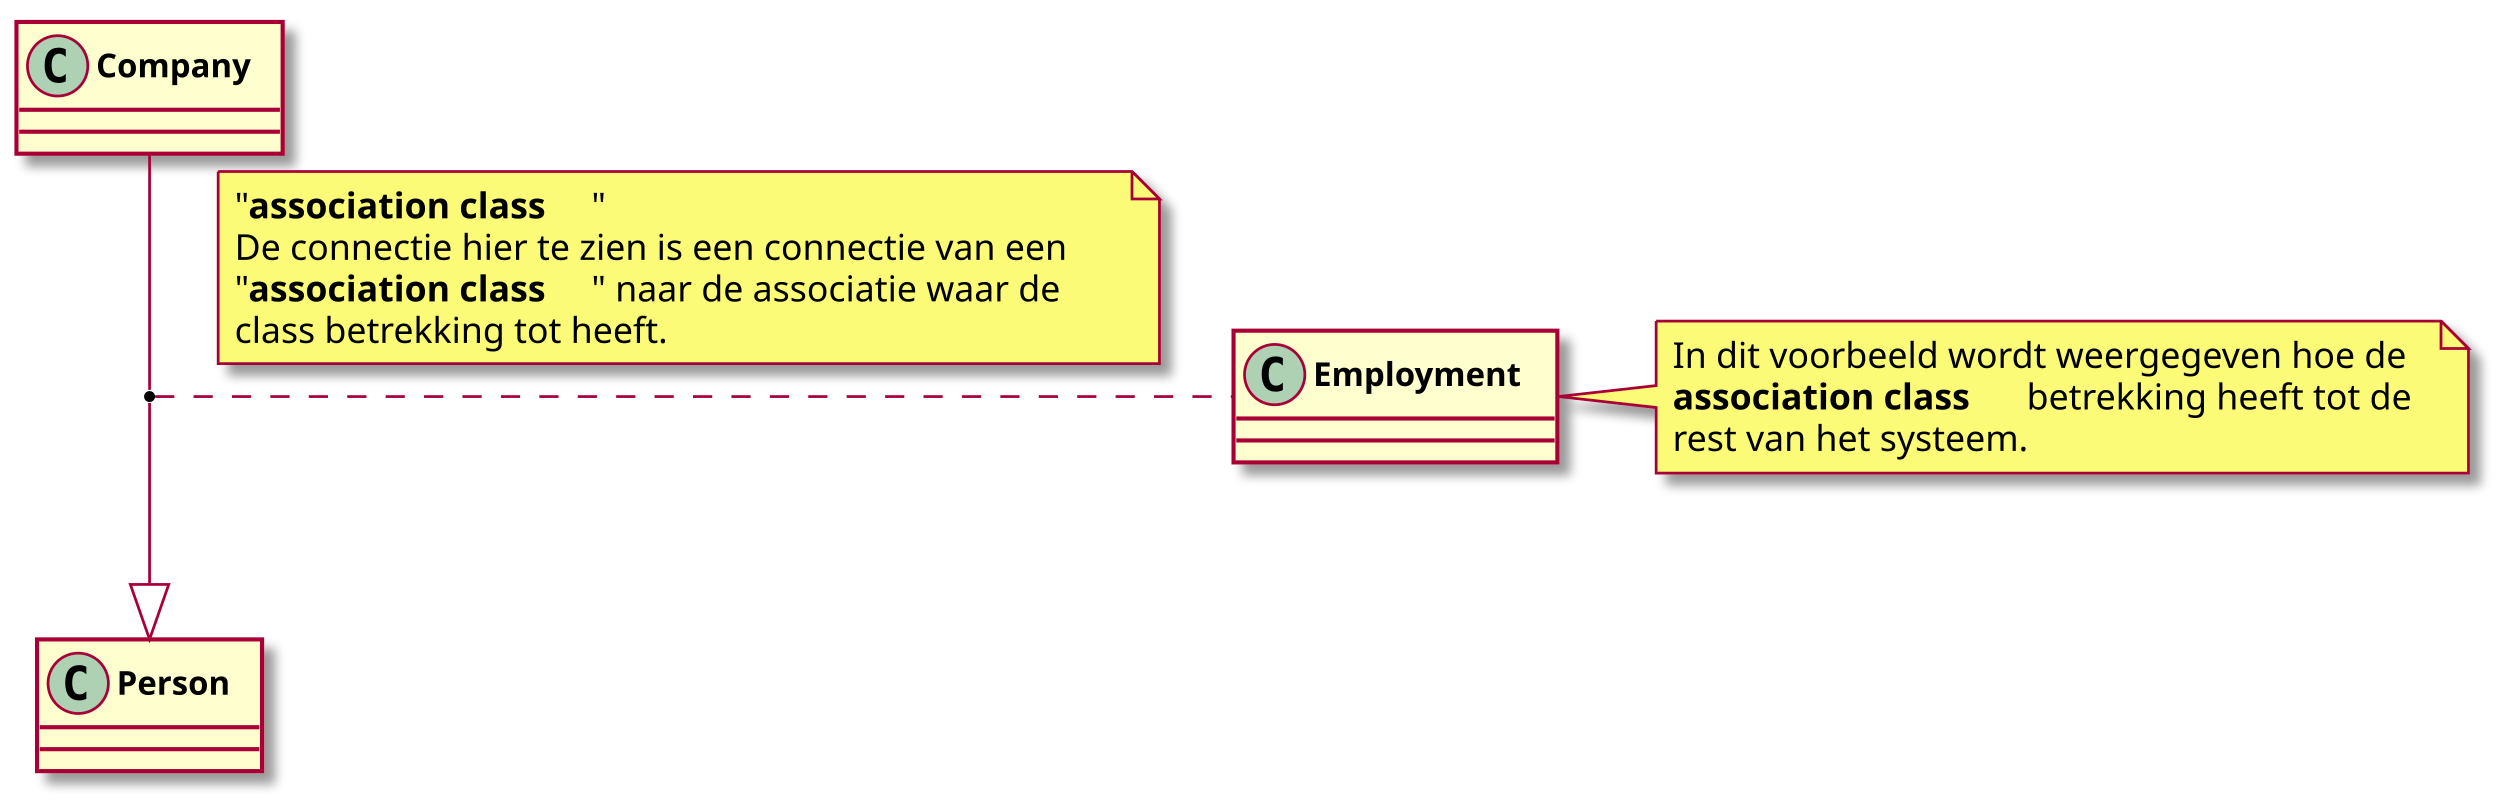
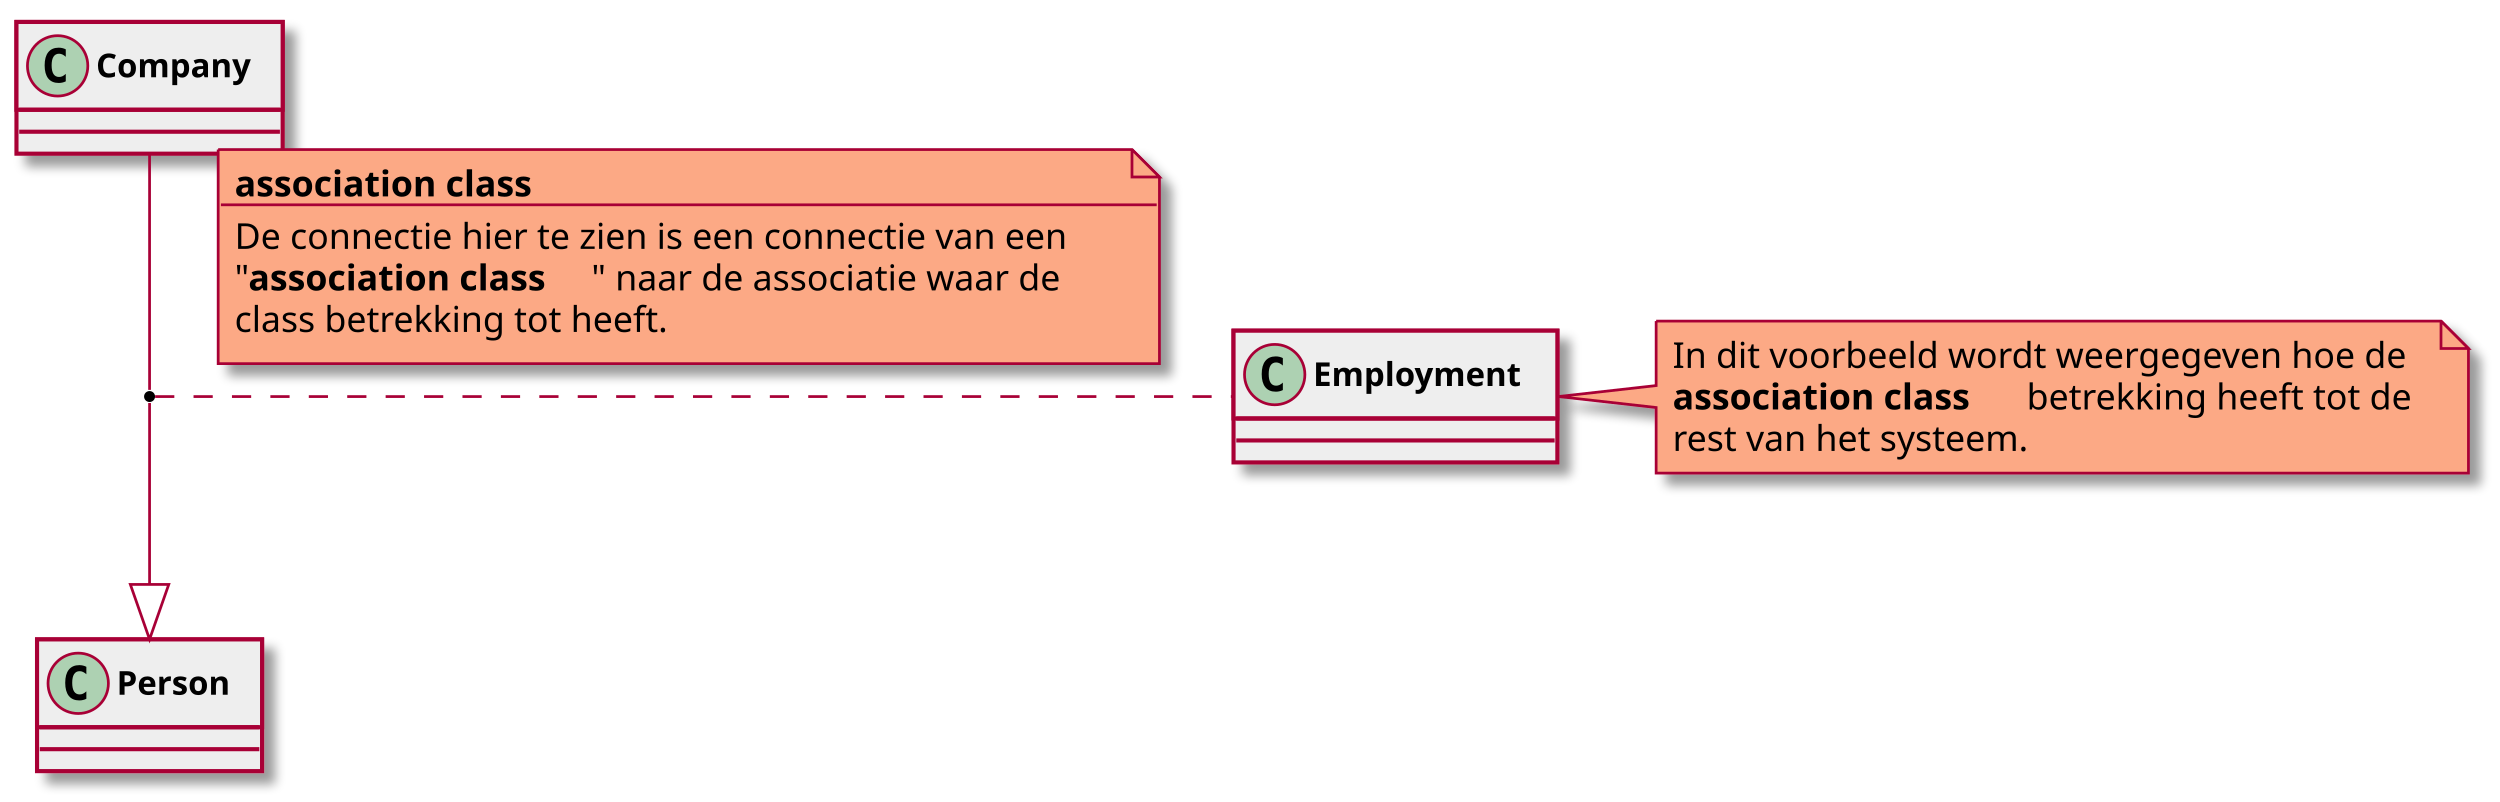
<svg xmlns="http://www.w3.org/2000/svg" contentScriptType="application/ecmascript" contentStyleType="text/css" height="292px" preserveAspectRatio="none" style="width:911px;height:292px;" version="1.1" viewBox="0 0 911 292" width="911px" zoomAndPan="magnify">
  <defs>
-     <filter height="300%" id="f17hmgtguxkyuv" width="300%" x="-1" y="-1">
+     <filter height="300%" id="f18ad4rsrt7wim" width="300%" x="-1" y="-1">
      <feGaussianBlur result="blurOut" stdDeviation="2.0" />
      <feColorMatrix in="blurOut" result="blurOut2" type="matrix" values="0 0 0 0 0 0 0 0 0 0 0 0 0 0 0 0 0 0 .4 0" />
      <feOffset dx="4.0" dy="4.0" in="blurOut2" result="blurOut3" />
      <feBlend in="SourceGraphic" in2="blurOut3" mode="normal" />
    </filter>
  </defs>
  <g>
-     <rect fill="#FEFECE" filter="url(#f17hmgtguxkyuv)" height="48" id="class1" style="stroke: #A80036; stroke-width: 1.5;" width="97" x="6" y="8" />
+     <rect fill="#EEEEEE" filter="url(#f18ad4rsrt7wim)" height="48" id="class1" style="stroke: #A80036; stroke-width: 1.5;" width="97" x="6" y="8" />
+     <rect fill="#EEEEEE" height="32" style="stroke: #A80036; stroke-width: 1.5;" width="97" x="6" y="8" />
    <ellipse cx="21" cy="24" fill="#ADD1B2" rx="11" ry="11" style="stroke: #A80036; stroke-width: 1.0;" />
    <path d="M23.969,29.641 Q23.391,29.938 22.75,30.078 Q22.109,30.234 21.406,30.234 Q18.906,30.234 17.578,28.594 Q16.266,26.938 16.266,23.812 Q16.266,20.688 17.578,19.031 Q18.906,17.375 21.406,17.375 Q22.109,17.375 22.75,17.531 Q23.406,17.688 23.969,17.984 L23.969,20.703 Q23.344,20.125 22.75,19.859 Q22.156,19.578 21.531,19.578 Q20.188,19.578 19.5,20.656 Q18.812,21.719 18.812,23.812 Q18.812,25.906 19.5,26.984 Q20.188,28.047 21.531,28.047 Q22.156,28.047 22.75,27.781 Q23.344,27.5 23.969,26.922 L23.969,29.641 Z " />
    <text fill="#000000" font-family="sans-serif" font-size="12" font-weight="bold" lengthAdjust="spacingAndGlyphs" textLength="65" x="35" y="28.154">Company</text>
    <line style="stroke: #A80036; stroke-width: 1.5;" x1="7" x2="102" y1="40" y2="40" />
    <line style="stroke: #A80036; stroke-width: 1.5;" x1="7" x2="102" y1="48" y2="48" />
-     <rect fill="#FEFECE" filter="url(#f17hmgtguxkyuv)" height="48" id="class2" style="stroke: #A80036; stroke-width: 1.5;" width="82" x="13.5" y="233" />
+     <rect fill="#EEEEEE" filter="url(#f18ad4rsrt7wim)" height="48" id="class2" style="stroke: #A80036; stroke-width: 1.5;" width="82" x="13.5" y="233" />
+     <rect fill="#EEEEEE" height="32" style="stroke: #A80036; stroke-width: 1.5;" width="82" x="13.5" y="233" />
    <ellipse cx="28.5" cy="249" fill="#ADD1B2" rx="11" ry="11" style="stroke: #A80036; stroke-width: 1.0;" />
    <path d="M31.469,254.641 Q30.891,254.938 30.25,255.078 Q29.609,255.234 28.906,255.234 Q26.406,255.234 25.078,253.594 Q23.766,251.938 23.766,248.812 Q23.766,245.688 25.078,244.031 Q26.406,242.375 28.906,242.375 Q29.609,242.375 30.25,242.531 Q30.906,242.688 31.469,242.984 L31.469,245.703 Q30.844,245.125 30.25,244.859 Q29.656,244.578 29.031,244.578 Q27.688,244.578 27,245.656 Q26.312,246.719 26.312,248.812 Q26.312,250.906 27,251.984 Q27.688,253.047 29.031,253.047 Q29.656,253.047 30.25,252.781 Q30.844,252.5 31.469,251.922 L31.469,254.641 Z " />
    <text fill="#000000" font-family="sans-serif" font-size="12" font-weight="bold" lengthAdjust="spacingAndGlyphs" textLength="50" x="42.5" y="253.154">Person</text>
    <line style="stroke: #A80036; stroke-width: 1.5;" x1="14.5" x2="94.5" y1="265" y2="265" />
    <line style="stroke: #A80036; stroke-width: 1.5;" x1="14.5" x2="94.5" y1="273" y2="273" />
-     <rect fill="#FEFECE" filter="url(#f17hmgtguxkyuv)" height="48" id="class3" style="stroke: #A80036; stroke-width: 1.5;" width="118" x="449.5" y="120.5" />
+     <rect fill="#EEEEEE" filter="url(#f18ad4rsrt7wim)" height="48" id="class3" style="stroke: #A80036; stroke-width: 1.5;" width="118" x="449.5" y="120.5" />
+     <rect fill="#EEEEEE" height="32" style="stroke: #A80036; stroke-width: 1.5;" width="118" x="449.5" y="120.5" />
    <ellipse cx="464.5" cy="136.5" fill="#ADD1B2" rx="11" ry="11" style="stroke: #A80036; stroke-width: 1.0;" />
    <path d="M467.469,142.141 Q466.891,142.438 466.25,142.578 Q465.609,142.734 464.906,142.734 Q462.406,142.734 461.078,141.094 Q459.766,139.438 459.766,136.312 Q459.766,133.188 461.078,131.531 Q462.406,129.875 464.906,129.875 Q465.609,129.875 466.25,130.031 Q466.906,130.188 467.469,130.484 L467.469,133.203 Q466.844,132.625 466.25,132.359 Q465.656,132.078 465.031,132.078 Q463.688,132.078 463,133.156 Q462.312,134.219 462.312,136.312 Q462.312,138.406 463,139.484 Q463.688,140.547 465.031,140.547 Q465.656,140.547 466.25,140.281 Q466.844,140 467.469,139.422 L467.469,142.141 Z " />
    <text fill="#000000" font-family="sans-serif" font-size="12" font-weight="bold" lengthAdjust="spacingAndGlyphs" textLength="86" x="478.5" y="140.654">Employment</text>
    <line style="stroke: #A80036; stroke-width: 1.5;" x1="450.5" x2="566.5" y1="152.5" y2="152.5" />
    <line style="stroke: #A80036; stroke-width: 1.5;" x1="450.5" x2="566.5" y1="160.5" y2="160.5" />
    <ellipse cx="54.5" cy="144.5" fill="#000000" rx="2" ry="2" style="stroke: none; stroke-width: 1.0;" />
-     <path d="M603.5,117 L603.5,140.5 L567.826,144.5 L603.5,148.5 L603.5,172.398 A0,0 0 0 0 603.5,172.398 L899.5,172.398 A0,0 0 0 0 899.5,172.398 L899.5,127 L889.5,117 L603.5,117 A0,0 0 0 0 603.5,117 " fill="#FBFB77" filter="url(#f17hmgtguxkyuv)" style="stroke: #A80036; stroke-width: 1.0;" />
-     <path d="M889.5,117 L889.5,127 L899.5,127 L889.5,117 " fill="#FBFB77" style="stroke: #A80036; stroke-width: 1.0;" />
+     <path d="M603.5,117 L603.5,140.5 L567.826,144.5 L603.5,148.5 L603.5,172.398 A0,0 0 0 0 603.5,172.398 L899.5,172.398 A0,0 0 0 0 899.5,172.398 L899.5,127 L889.5,117 L603.5,117 A0,0 0 0 0 603.5,117 " fill="#FCA985" filter="url(#f18ad4rsrt7wim)" style="stroke: #A80036; stroke-width: 1.0;" />
+     <path d="M889.5,117 L889.5,127 L899.5,127 L889.5,117 " fill="#FCA985" style="stroke: #A80036; stroke-width: 1.0;" />
    <text fill="#000000" font-family="sans-serif" font-size="13" lengthAdjust="spacingAndGlyphs" textLength="274" x="609.5" y="134.067">In dit voorbeeld wordt weergegeven hoe de</text>
    <text fill="#000000" font-family="sans-serif" font-size="13" font-weight="bold" lengthAdjust="spacingAndGlyphs" textLength="125" x="609.5" y="149.2">association class</text>
    <text fill="#000000" font-family="sans-serif" font-size="13" lengthAdjust="spacingAndGlyphs" textLength="146" x="738.5" y="149.2">betrekking heeft tot de</text>
    <text fill="#000000" font-family="sans-serif" font-size="13" lengthAdjust="spacingAndGlyphs" textLength="140" x="609.5" y="164.333">rest van het systeem.</text>
    <path d="M54.5,56.134 C54.5,85.058 54.5,131.02 54.5,142.059 " fill="none" id="class1-apoint6" style="stroke: #A80036; stroke-width: 1.0;" />
    <path d="M54.5,146.85 C54.5,155.439 54.5,186.034 54.5,212.806 " fill="none" id="apoint6-&gt;class2" style="stroke: #A80036; stroke-width: 1.0;" />
    <polygon fill="none" points="61.5,212.963,54.5,232.963,47.5,212.963,61.5,212.963" style="stroke: #A80036; stroke-width: 1.0;" />
    <path d="M56.524,144.5 C81.568,144.5 332.577,144.5 449.34,144.5 " fill="none" id="apoint6-class3" style="stroke: #A80036; stroke-width: 1.0; stroke-dasharray: 7.0,7.0;" />
-     <path d="M79.5,62.5 L79.5,132.5 L422.5,132.5 L422.5,72.5 L412.5,62.5 L79.5,62.5 " fill="#FBFB77" filter="url(#f17hmgtguxkyuv)" style="stroke: #A80036; stroke-width: 1.0;" />
-     <path d="M412.5,62.5 L412.5,72.5 L422.5,72.5 L412.5,62.5 " fill="#FBFB77" style="stroke: #A80036; stroke-width: 1.0;" />
-     <text fill="#000000" font-family="sans-serif" font-size="13" lengthAdjust="spacingAndGlyphs" textLength="5" x="85.5" y="79.567">"</text>
-     <text fill="#000000" font-family="sans-serif" font-size="13" font-weight="bold" lengthAdjust="spacingAndGlyphs" textLength="125" x="90.5" y="79.567">association class</text>
-     <text fill="#000000" font-family="sans-serif" font-size="13" lengthAdjust="spacingAndGlyphs" textLength="5" x="215.5" y="79.567">"</text>
-     <text fill="#000000" font-family="sans-serif" font-size="13" lengthAdjust="spacingAndGlyphs" textLength="322" x="85.5" y="94.7">De connectie hier te zien is een connectie van een</text>
-     <text fill="#000000" font-family="sans-serif" font-size="13" lengthAdjust="spacingAndGlyphs" textLength="5" x="85.5" y="109.832">"</text>
-     <text fill="#000000" font-family="sans-serif" font-size="13" font-weight="bold" lengthAdjust="spacingAndGlyphs" textLength="125" x="90.5" y="109.832">association class</text>
-     <text fill="#000000" font-family="sans-serif" font-size="13" lengthAdjust="spacingAndGlyphs" textLength="180" x="215.5" y="109.832">" naar de associatie waar de</text>
-     <text fill="#000000" font-family="sans-serif" font-size="13" lengthAdjust="spacingAndGlyphs" textLength="166" x="85.5" y="124.965">class betrekking tot heeft.</text>
+     <path d="M79.5,54.5 L79.5,132.5 L422.5,132.5 L422.5,64.5 L412.5,54.5 L79.5,54.5 " fill="#FCA985" filter="url(#f18ad4rsrt7wim)" style="stroke: #A80036; stroke-width: 1.0;" />
+     <path d="M412.5,54.5 L412.5,64.5 L422.5,64.5 L412.5,54.5 " fill="#FCA985" style="stroke: #A80036; stroke-width: 1.0;" />
+     <text fill="#000000" font-family="sans-serif" font-size="13" font-weight="bold" lengthAdjust="spacingAndGlyphs" textLength="125" x="85.5" y="71.567">association class</text>
+     <line style="stroke: #A80036; stroke-width: 1.0;" x1="80.5" x2="421.5" y1="74.633" y2="74.633" />
+     <text fill="#000000" font-family="sans-serif" font-size="13" lengthAdjust="spacingAndGlyphs" textLength="322" x="85.5" y="90.7">De connectie hier te zien is een connectie van een</text>
+     <text fill="#000000" font-family="sans-serif" font-size="13" lengthAdjust="spacingAndGlyphs" textLength="5" x="85.5" y="105.832">"</text>
+     <text fill="#000000" font-family="sans-serif" font-size="13" font-weight="bold" lengthAdjust="spacingAndGlyphs" textLength="125" x="90.5" y="105.832">association class</text>
+     <text fill="#000000" font-family="sans-serif" font-size="13" lengthAdjust="spacingAndGlyphs" textLength="180" x="215.5" y="105.832">" naar de associatie waar de</text>
+     <text fill="#000000" font-family="sans-serif" font-size="13" lengthAdjust="spacingAndGlyphs" textLength="166" x="85.5" y="120.965">class betrekking tot heeft.</text>
  </g>
</svg>
